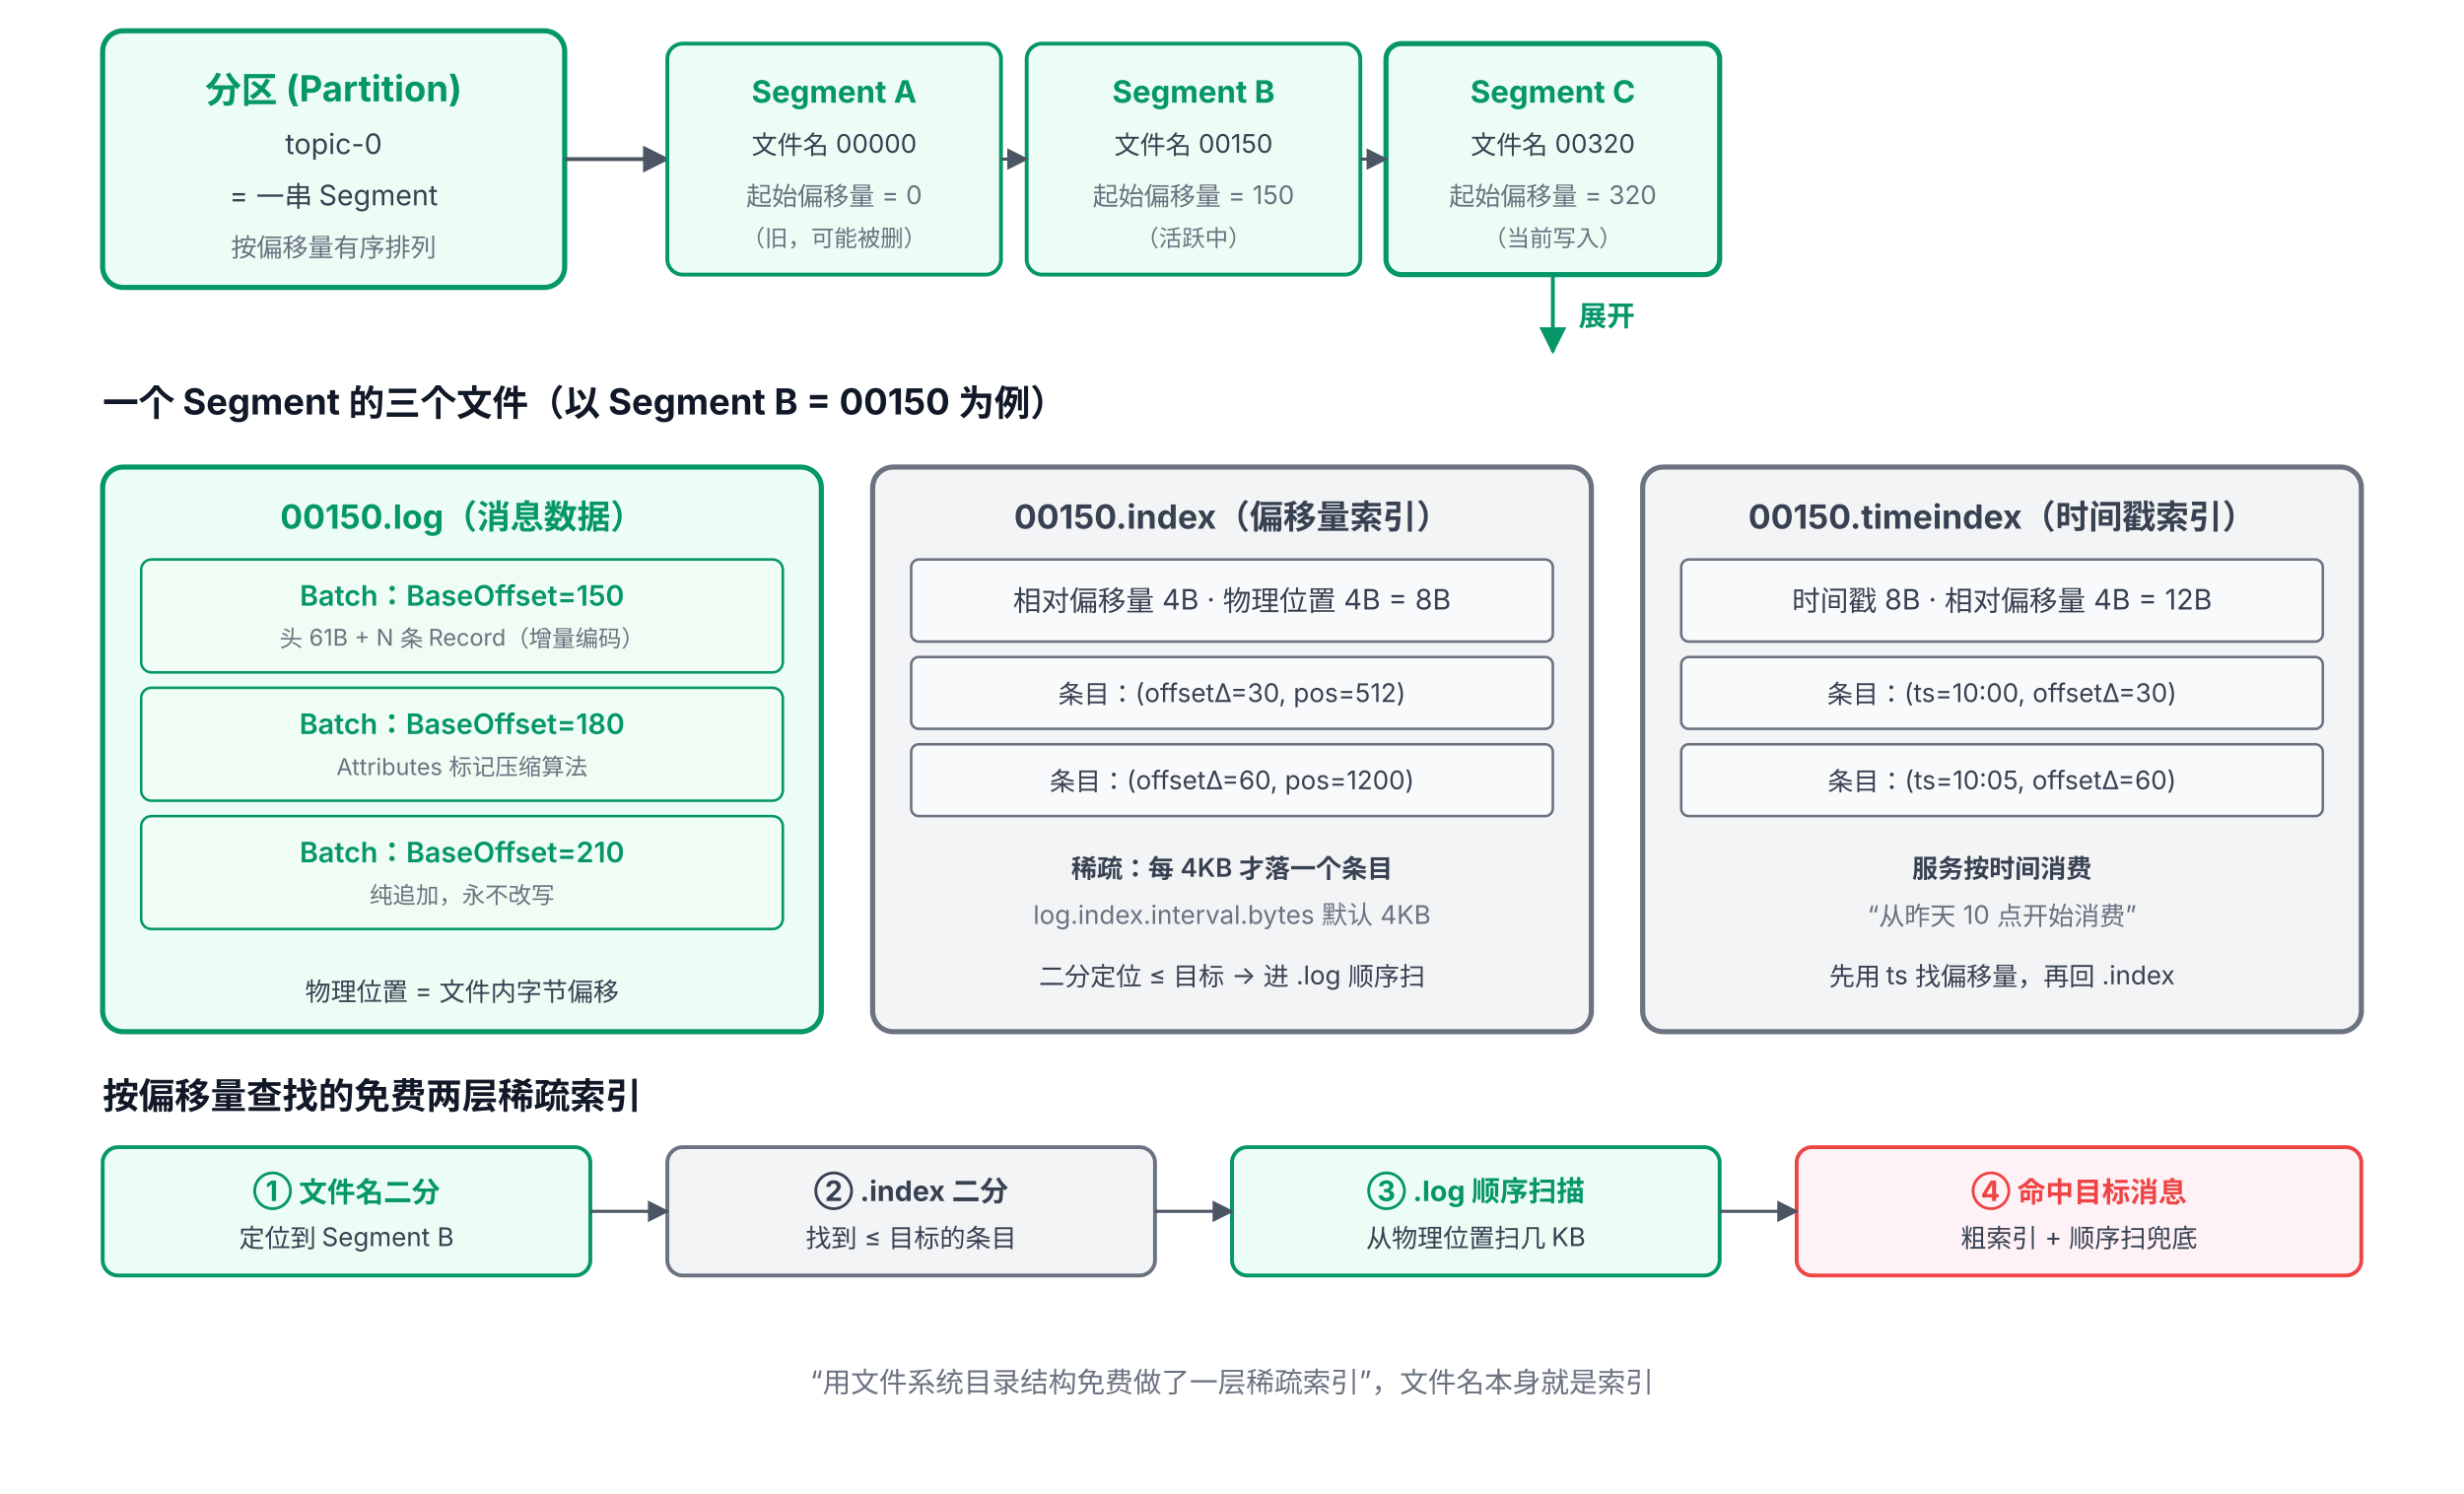
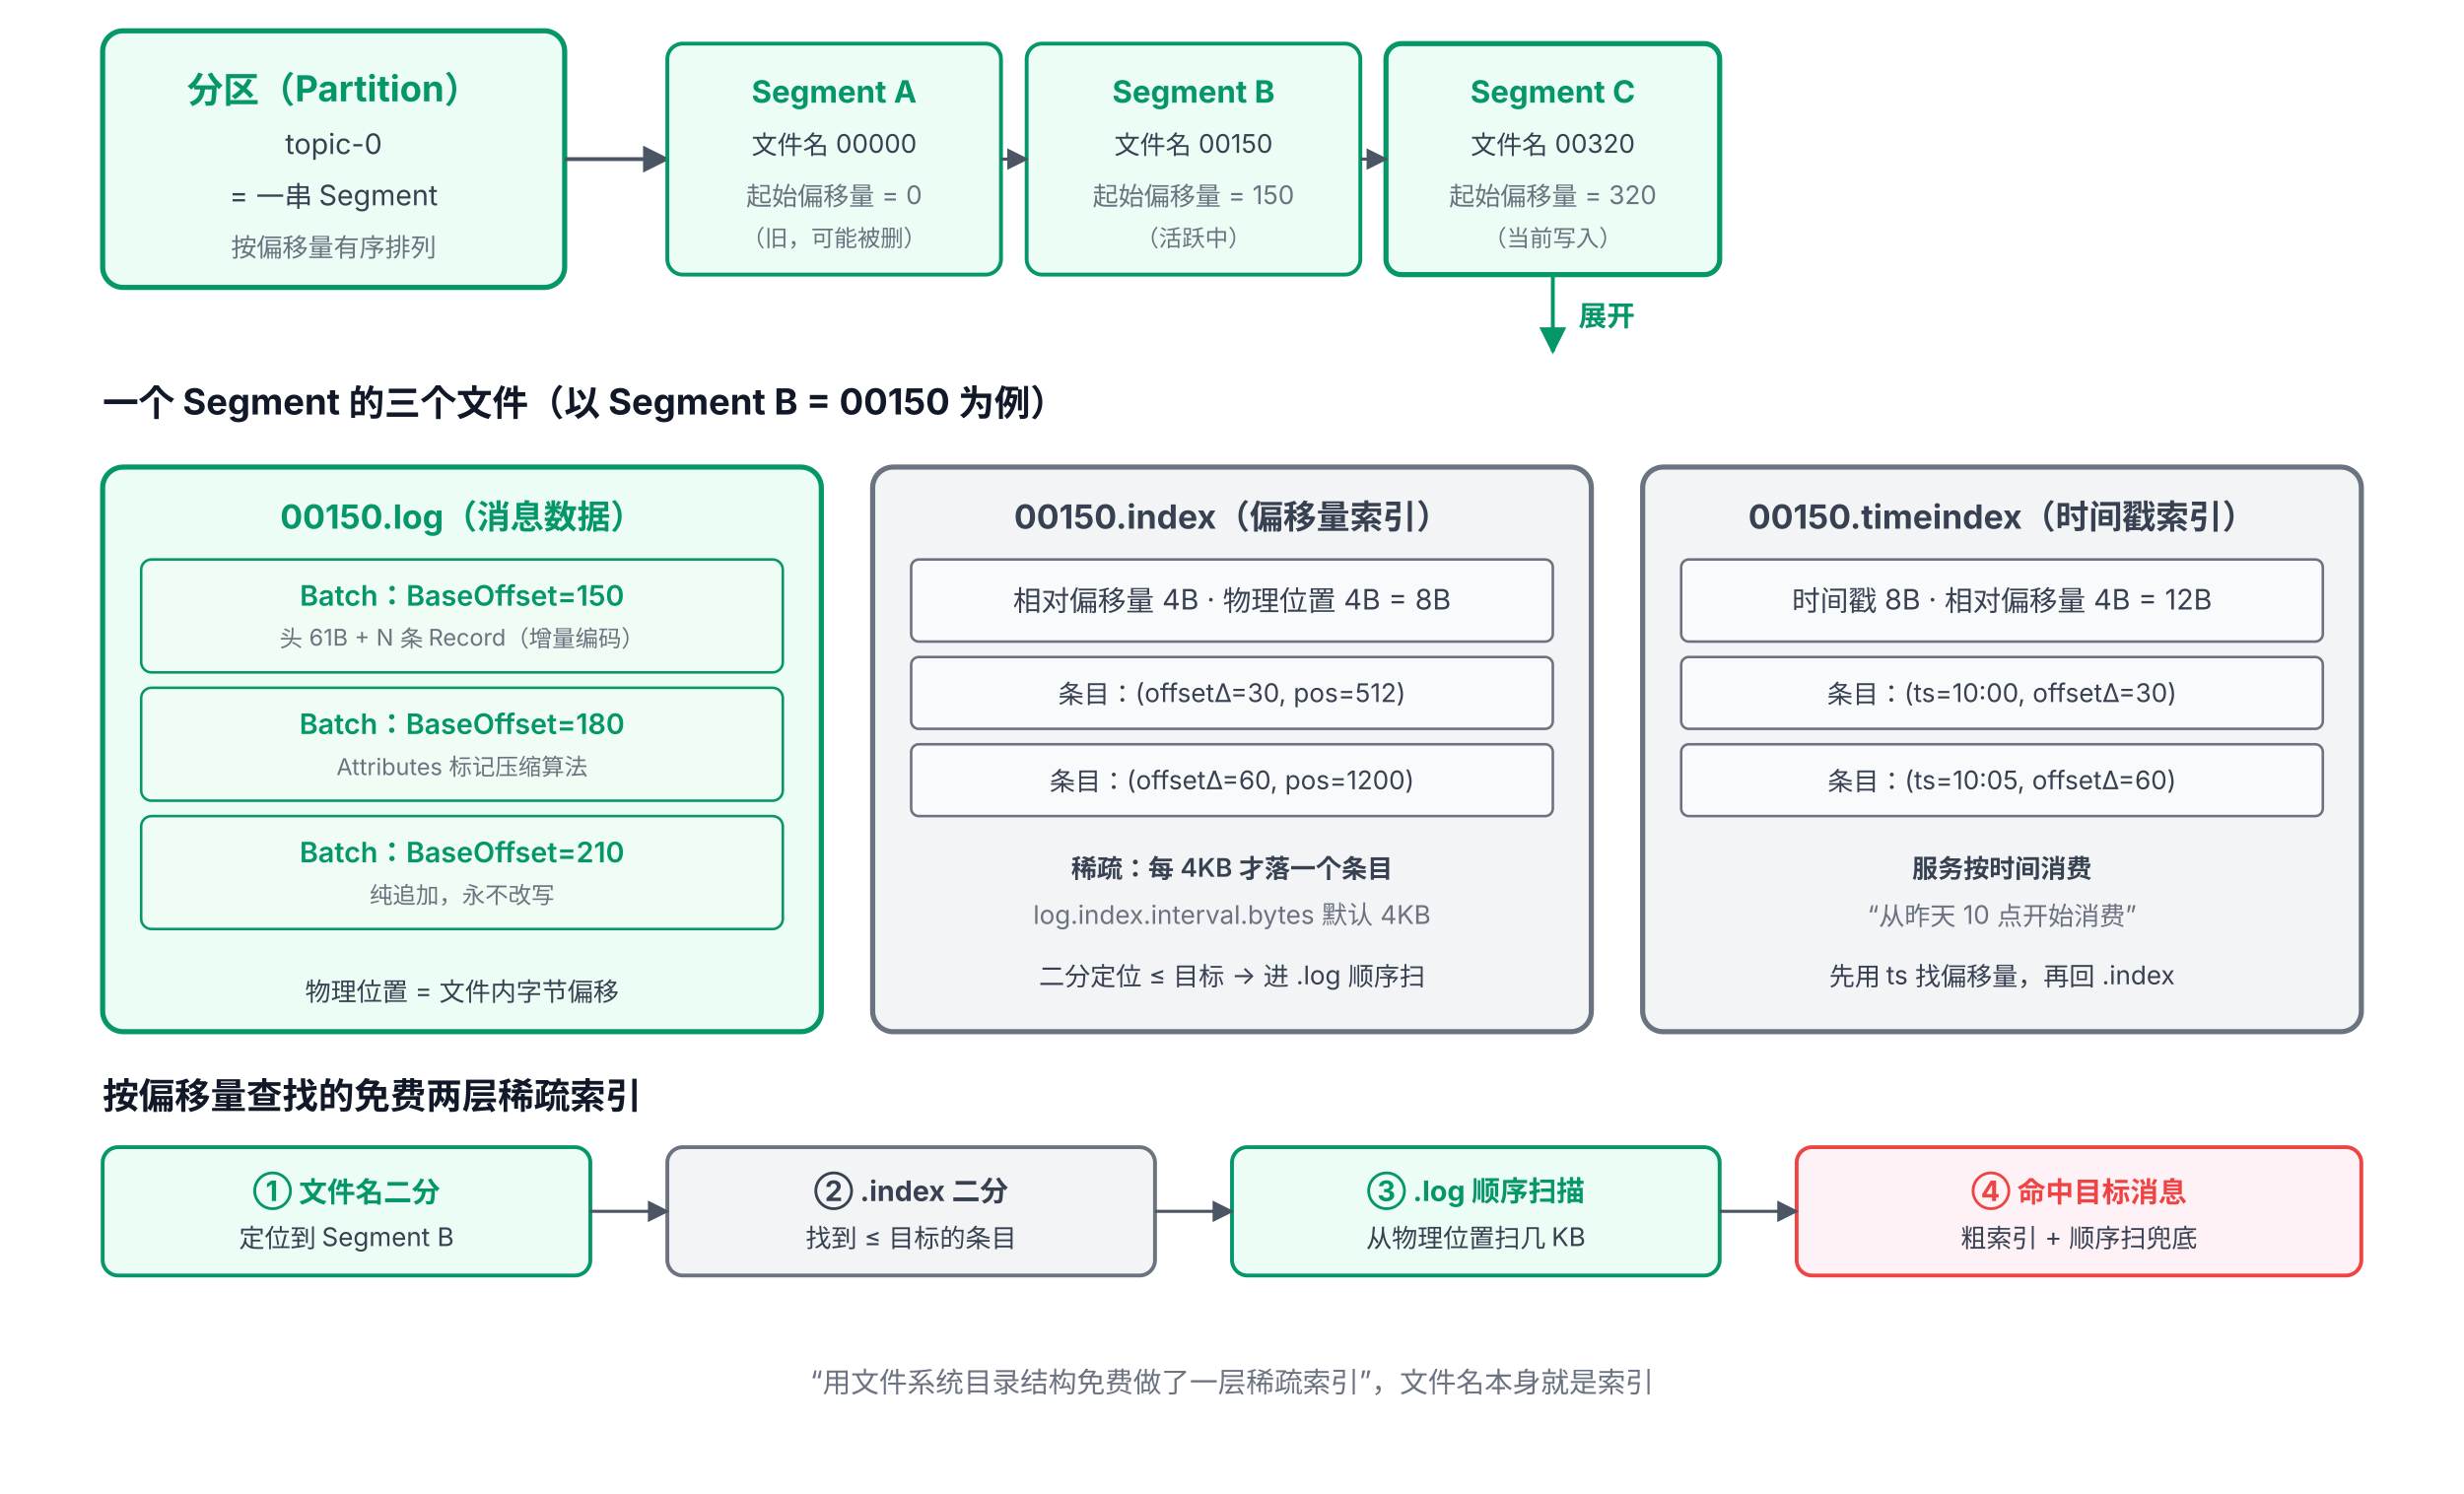
<svg xmlns="http://www.w3.org/2000/svg" viewBox="0 78 960 582" font-family="system-ui, -apple-system, 'PingFang SC', 'Microsoft YaHei', sans-serif">
  <defs>
    <marker id="arrow" viewBox="0 0 10 10" refX="9" refY="5" markerWidth="7" markerHeight="7" orient="auto-start-reverse">
      <path d="M0,0 L10,5 L0,10 z" fill="#4B5563" />
    </marker>
    <marker id="arrowG" viewBox="0 0 10 10" refX="9" refY="5" markerWidth="7" markerHeight="7" orient="auto-start-reverse">
      <path d="M0,0 L10,5 L0,10 z" fill="#059669" />
    </marker>
  </defs>
  <rect x="40" y="90" width="180" height="100" rx="8" fill="#ECFDF5" stroke="#059669" stroke-width="2" />
-   <text x="130" y="118" text-anchor="middle" font-size="14" font-weight="700" fill="#059669">分区 (Partition)</text>
+   <text x="130" y="118" text-anchor="middle" font-size="14" font-weight="700" fill="#059669">分区（Partition）</text>
  <text x="130" y="138" text-anchor="middle" font-size="11" fill="#374151">topic-0</text>
  <text x="130" y="158" text-anchor="middle" font-size="11" fill="#374151">= 一串 Segment</text>
  <text x="130" y="178" text-anchor="middle" font-size="10" fill="#6B7280">按偏移量有序排列</text>
  <line x1="220" y1="140" x2="260" y2="140" stroke="#4B5563" stroke-width="1.5" marker-end="url(#arrow)" />
  <rect x="260" y="95" width="130" height="90" rx="6" fill="#ECFDF5" stroke="#059669" stroke-width="1.5" />
  <text x="325" y="118" text-anchor="middle" font-size="12" font-weight="700" fill="#059669">Segment A</text>
  <text x="325" y="138" text-anchor="middle" font-size="10" fill="#374151">文件名 00000</text>
  <text x="325" y="158" text-anchor="middle" font-size="10" fill="#6B7280">起始偏移量 = 0</text>
  <text x="325" y="174" text-anchor="middle" font-size="9" fill="#6B7280">（旧，可能被删）</text>
  <rect x="400" y="95" width="130" height="90" rx="6" fill="#ECFDF5" stroke="#059669" stroke-width="1.5" />
  <text x="465" y="118" text-anchor="middle" font-size="12" font-weight="700" fill="#059669">Segment B</text>
  <text x="465" y="138" text-anchor="middle" font-size="10" fill="#374151">文件名 00150</text>
  <text x="465" y="158" text-anchor="middle" font-size="10" fill="#6B7280">起始偏移量 = 150</text>
  <text x="465" y="174" text-anchor="middle" font-size="9" fill="#6B7280">（活跃中）</text>
  <rect x="540" y="95" width="130" height="90" rx="6" fill="#ECFDF5" stroke="#059669" stroke-width="2" />
  <text x="605" y="118" text-anchor="middle" font-size="12" font-weight="700" fill="#059669">Segment C</text>
  <text x="605" y="138" text-anchor="middle" font-size="10" fill="#374151">文件名 00320</text>
  <text x="605" y="158" text-anchor="middle" font-size="10" fill="#6B7280">起始偏移量 = 320</text>
  <text x="605" y="174" text-anchor="middle" font-size="9" fill="#6B7280">（当前写入）</text>
  <line x1="390" y1="140" x2="400" y2="140" stroke="#4B5563" stroke-width="1.2" marker-end="url(#arrow)" />
  <line x1="530" y1="140" x2="540" y2="140" stroke="#4B5563" stroke-width="1.2" marker-end="url(#arrow)" />
  <line x1="605" y1="185" x2="605" y2="215" stroke="#059669" stroke-width="1.5" marker-end="url(#arrowG)" />
  <text x="615" y="205" font-size="11" font-weight="700" fill="#059669">展开</text>
  <text x="40" y="240" font-size="14" font-weight="700" fill="#111827">一个 Segment 的三个文件（以 Segment B = 00150 为例）</text>
  <rect x="40" y="260" width="280" height="220" rx="8" fill="#ECFDF5" stroke="#059669" stroke-width="2" />
  <text x="180" y="284" text-anchor="middle" font-size="13" font-weight="700" fill="#059669">00150.log（消息数据）</text>
  <rect x="55" y="296" width="250" height="44" rx="4" fill="#F0FDF4" stroke="#059669" stroke-width="1" />
  <text x="180" y="314" text-anchor="middle" font-size="11" font-weight="600" fill="#059669">Batch：BaseOffset=150</text>
  <text x="180" y="330" text-anchor="middle" font-size="9" fill="#6B7280">头 61B + N 条 Record（增量编码）</text>
  <rect x="55" y="346" width="250" height="44" rx="4" fill="#F0FDF4" stroke="#059669" stroke-width="1" />
  <text x="180" y="364" text-anchor="middle" font-size="11" font-weight="600" fill="#059669">Batch：BaseOffset=180</text>
  <text x="180" y="380" text-anchor="middle" font-size="9" fill="#6B7280">Attributes 标记压缩算法</text>
  <rect x="55" y="396" width="250" height="44" rx="4" fill="#F0FDF4" stroke="#059669" stroke-width="1" />
  <text x="180" y="414" text-anchor="middle" font-size="11" font-weight="600" fill="#059669">Batch：BaseOffset=210</text>
  <text x="180" y="430" text-anchor="middle" font-size="9" fill="#6B7280">纯追加，永不改写</text>
  <text x="180" y="468" text-anchor="middle" font-size="10" fill="#374151">物理位置 = 文件内字节偏移</text>
  <rect x="340" y="260" width="280" height="220" rx="8" fill="#F3F4F6" stroke="#6B7280" stroke-width="2" />
  <text x="480" y="284" text-anchor="middle" font-size="13" font-weight="700" fill="#374151">00150.index（偏移量索引）</text>
  <rect x="355" y="296" width="250" height="32" rx="3" fill="#F9FAFB" stroke="#6B7280" stroke-width="1" />
  <text x="480" y="316" text-anchor="middle" font-size="11" fill="#374151">相对偏移量 4B · 物理位置 4B = 8B</text>
  <rect x="355" y="334" width="250" height="28" rx="3" fill="#F9FAFB" stroke="#6B7280" stroke-width="1" />
  <text x="480" y="352" text-anchor="middle" font-size="10" fill="#374151">条目：(offsetΔ=30, pos=512)</text>
  <rect x="355" y="368" width="250" height="28" rx="3" fill="#F9FAFB" stroke="#6B7280" stroke-width="1" />
  <text x="480" y="386" text-anchor="middle" font-size="10" fill="#374151">条目：(offsetΔ=60, pos=1200)</text>
  <text x="480" y="420" text-anchor="middle" font-size="10" font-weight="600" fill="#374151">稀疏：每 4KB 才落一个条目</text>
  <text x="480" y="438" text-anchor="middle" font-size="10" fill="#6B7280">log.index.interval.bytes 默认 4KB</text>
  <text x="480" y="462" text-anchor="middle" font-size="10" fill="#374151">二分定位 ≤ 目标 → 进 .log 顺序扫</text>
  <rect x="640" y="260" width="280" height="220" rx="8" fill="#F3F4F6" stroke="#6B7280" stroke-width="2" />
  <text x="780" y="284" text-anchor="middle" font-size="13" font-weight="700" fill="#374151">00150.timeindex（时间戳索引）</text>
  <rect x="655" y="296" width="250" height="32" rx="3" fill="#F9FAFB" stroke="#6B7280" stroke-width="1" />
  <text x="780" y="316" text-anchor="middle" font-size="11" fill="#374151">时间戳 8B · 相对偏移量 4B = 12B</text>
  <rect x="655" y="334" width="250" height="28" rx="3" fill="#F9FAFB" stroke="#6B7280" stroke-width="1" />
  <text x="780" y="352" text-anchor="middle" font-size="10" fill="#374151">条目：(ts=10:00, offsetΔ=30)</text>
  <rect x="655" y="368" width="250" height="28" rx="3" fill="#F9FAFB" stroke="#6B7280" stroke-width="1" />
  <text x="780" y="386" text-anchor="middle" font-size="10" fill="#374151">条目：(ts=10:05, offsetΔ=60)</text>
  <text x="780" y="420" text-anchor="middle" font-size="10" font-weight="600" fill="#374151">服务按时间消费</text>
  <text x="780" y="438" text-anchor="middle" font-size="10" fill="#6B7280">“从昨天 10 点开始消费”</text>
  <text x="780" y="462" text-anchor="middle" font-size="10" fill="#374151">先用 ts 找偏移量，再回 .index</text>
  <text x="40" y="510" font-size="14" font-weight="700" fill="#111827">按偏移量查找的免费两层稀疏索引</text>
  <rect x="40" y="525" width="190" height="50" rx="6" fill="#ECFDF5" stroke="#059669" stroke-width="1.5" />
  <text x="135" y="546" text-anchor="middle" font-size="11" font-weight="700" fill="#059669">① 文件名二分</text>
  <text x="135" y="564" text-anchor="middle" font-size="10" fill="#374151">定位到 Segment B</text>
  <rect x="260" y="525" width="190" height="50" rx="6" fill="#F3F4F6" stroke="#6B7280" stroke-width="1.5" />
  <text x="355" y="546" text-anchor="middle" font-size="11" font-weight="700" fill="#374151">② .index 二分</text>
  <text x="355" y="564" text-anchor="middle" font-size="10" fill="#374151">找到 ≤ 目标的条目</text>
  <rect x="480" y="525" width="190" height="50" rx="6" fill="#ECFDF5" stroke="#059669" stroke-width="1.5" />
  <text x="575" y="546" text-anchor="middle" font-size="11" font-weight="700" fill="#059669">③ .log 顺序扫描</text>
  <text x="575" y="564" text-anchor="middle" font-size="10" fill="#374151">从物理位置扫几 KB</text>
  <rect x="700" y="525" width="220" height="50" rx="6" fill="#FEF2F7" stroke="#EF4444" stroke-width="1.5" />
  <text x="810" y="546" text-anchor="middle" font-size="11" font-weight="700" fill="#EF4444">④ 命中目标消息</text>
  <text x="810" y="564" text-anchor="middle" font-size="10" fill="#374151">粗索引 + 顺序扫兜底</text>
  <line x1="230" y1="550" x2="260" y2="550" stroke="#4B5563" stroke-width="1.2" marker-end="url(#arrow)" />
  <line x1="450" y1="550" x2="480" y2="550" stroke="#4B5563" stroke-width="1.2" marker-end="url(#arrow)" />
  <line x1="670" y1="550" x2="700" y2="550" stroke="#4B5563" stroke-width="1.2" marker-end="url(#arrow)" />
  <text x="480" y="620" text-anchor="middle" font-size="11" fill="#6B7280">“用文件系统目录结构免费做了一层稀疏索引”，文件名本身就是索引</text>
</svg>
